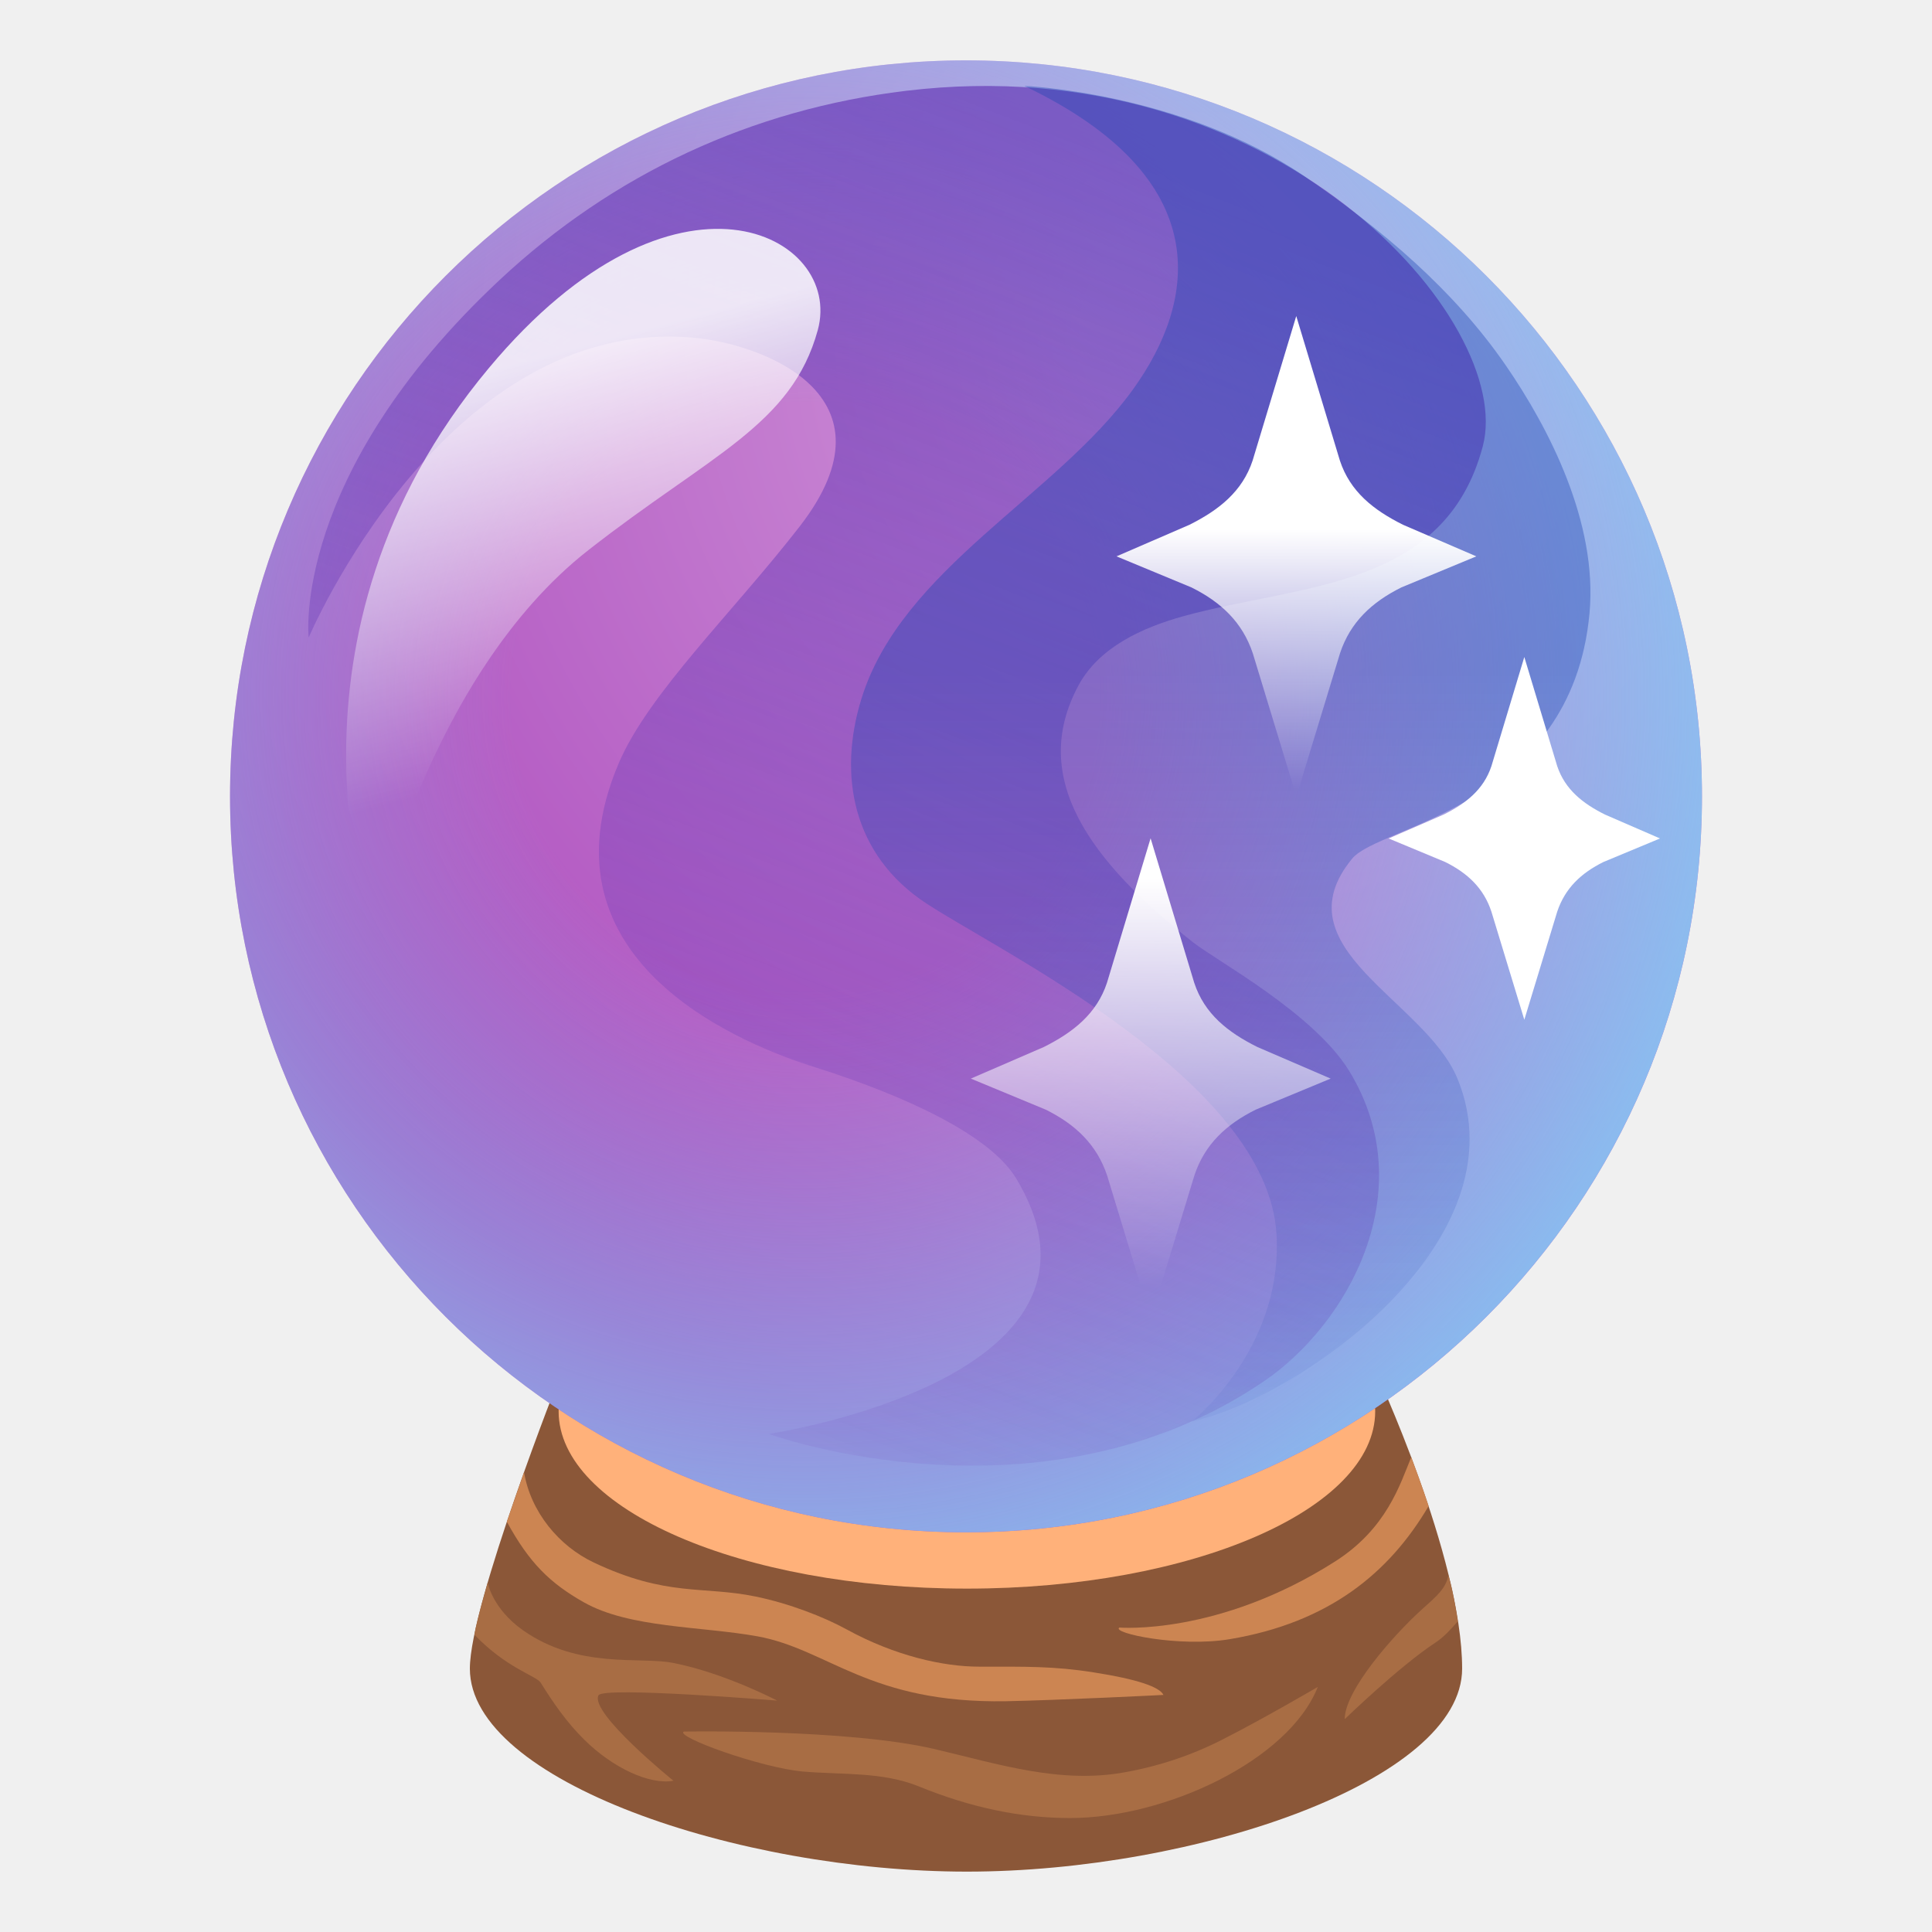
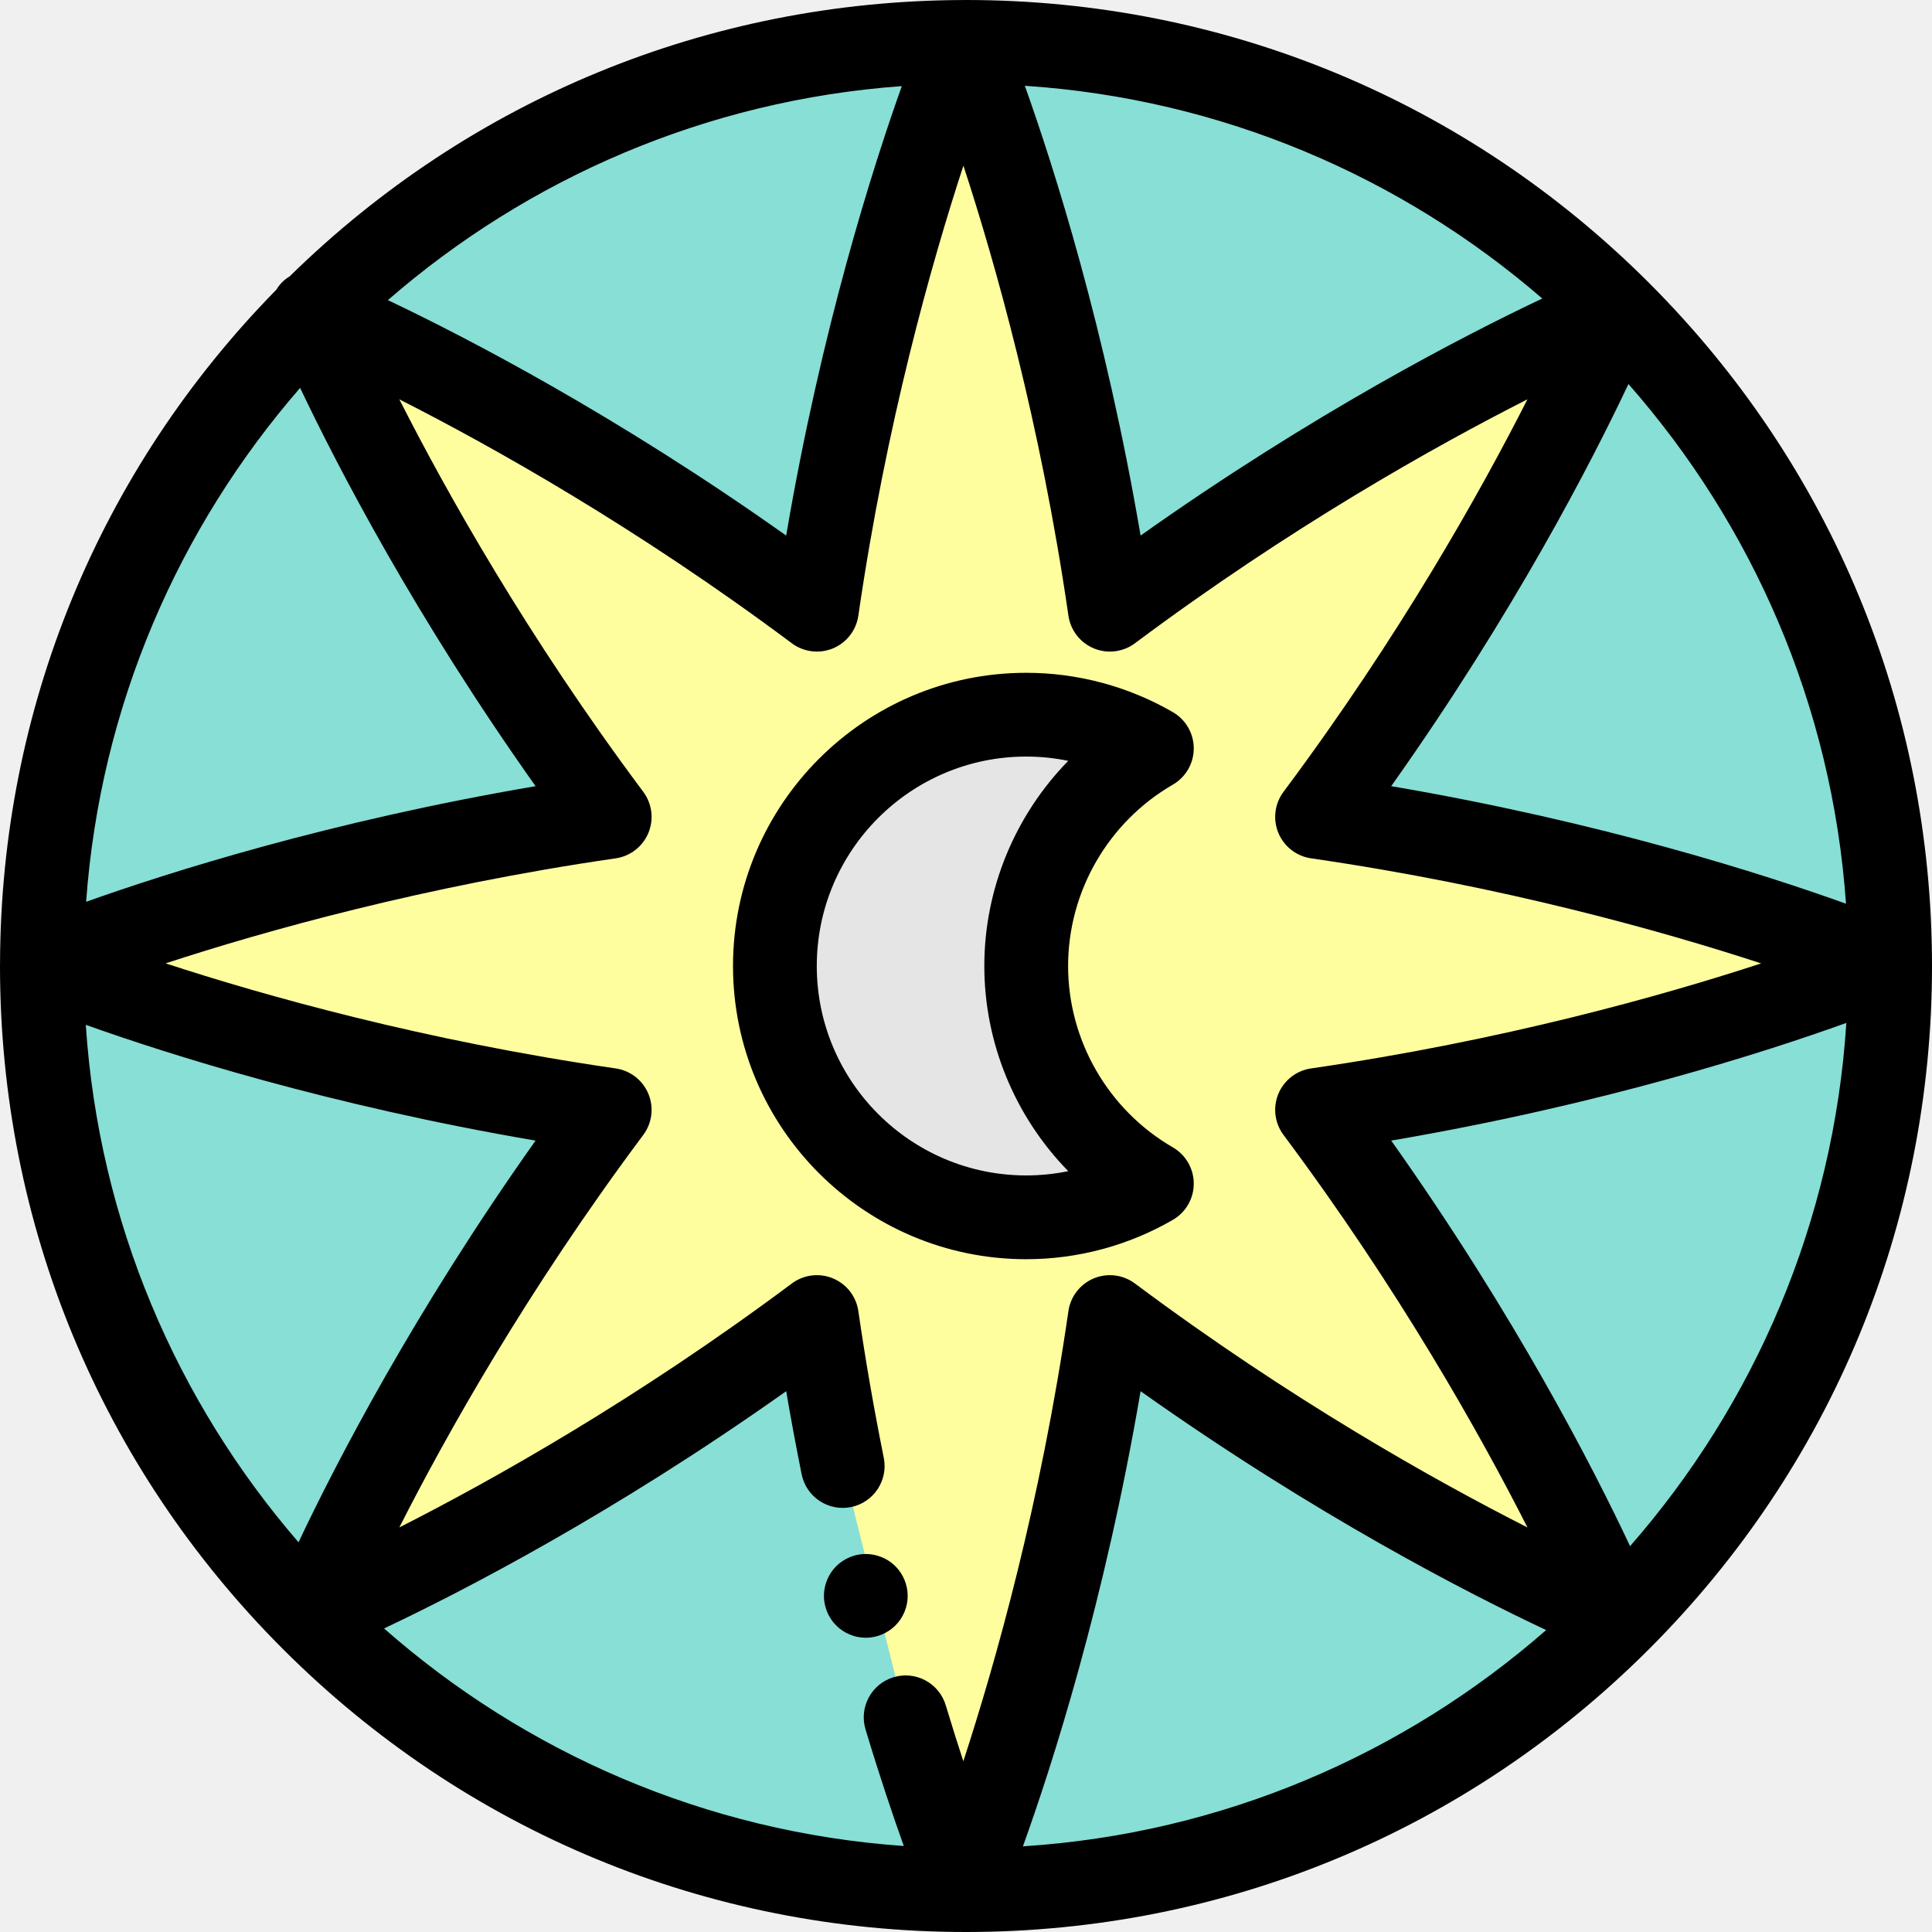
- <svg xmlns="http://www.w3.org/2000/svg" width="800px" height="800px" viewBox="0 0 128 128" aria-hidden="true" role="img" class="iconify iconify--noto" preserveAspectRatio="xMidYMid meet">
-   <path d="M31.13 110.55c0-4.3 6.01-19.49 6.01-19.49c5.79-1.79 47.6-.27 53.97-.27c0 0 5.76 12.33 5.76 19.76S79.19 124 64.06 124s-32.93-6.02-32.93-13.45z" fill="#8b5738">
- 
- </path>
-   <ellipse cx="64.06" cy="93.5" rx="27.05" ry="11.75" fill="#ffb17a">
- 
- </ellipse>
-   <g>
-     <path d="M38.67 106.15c3.02 1.72 7.8 1.59 11.51 2.26c4.72.86 7.39 4.46 16.49 4.3c3.25-.06 10.83-.43 10.41-.42c-.26-.53-1.74-1.04-4.62-1.49c-2.64-.42-4.54-.38-7.6-.38c-2.34 0-5.55-.7-8.79-2.48c-1.48-.81-3.78-1.71-6.03-2.17c-3.46-.71-5.87.04-10.7-2.25c-2.31-1.09-4.18-3.35-4.62-5.98l-1.14 3.28c1.5 2.75 2.87 4.07 5.09 5.33z" fill="#cc8552">
- 
- </path>
-     <path d="M88.44 103.46c-7.74 4.92-14.28 4.37-14.28 4.37c-.55.36 3.96 1.33 7.31.77c6.58-1.1 10.58-4.4 13.18-8.82c-.36-1.12-1.15-3.24-1.15-3.24c-.75 1.81-1.62 4.73-5.06 6.92z" fill="#cc8552">
- 
- </path>
-     <path d="M74.51 117.42c-4.28.78-8.38-.55-12.59-1.54c-5.77-1.35-16.61-1.16-16.61-1.16c-.65.32 5.11 2.41 7.91 2.65c2.55.22 5.25 0 7.67.99c3.41 1.39 6.71 2.09 10.01 2.09c6.27 0 14.46-3.78 16.41-8.69c0 0-3.58 2.1-6.36 3.51c-2.02 1.03-4.2 1.75-6.44 2.15z" fill="#a86d44">
- 
- </path>
-     <path d="M35.82 111.48c.85 1.36 1.72 2.62 2.86 3.75c1.93 1.92 4.37 3.03 5.94 2.75c0 0-5.56-4.49-4.97-5.66c.3-.6 11.84.35 11.84.35s-3.5-1.84-6.91-2.5c-2.21-.43-6.25.43-9.93-2.16c-2.03-1.43-2.34-3.15-2.34-3.15s-.73 2.49-.88 3.44c2.13 2.23 4.11 2.73 4.39 3.18z" fill="#a86d44">
- 
- </path>
-     <path d="M94.3 106.54c-2.02 1.81-5.21 5.47-5.21 7.36c0 0 3.58-3.47 5.99-5.06c.6-.39 1.03-.89 1.5-1.42c0 0-.24-1.79-.62-3.06c-.15.85-.76 1.38-1.66 2.18z" fill="#a86d44">
- 
- </path>
-   </g>
-   <g>
-     <radialGradient id="IconifyId17ecdb2904d178eab7492" cx="77.121" cy="66.694" r="76.184" gradientTransform="rotate(-3.714 -608.323 2.714)" gradientUnits="userSpaceOnUse">
-       <stop offset=".104" stop-color="#ce93d8">
- 
- </stop>
-       <stop offset="1" stop-color="#ab47bc">
- 
- </stop>
-     </radialGradient>
-     <circle cx="64" cy="52.76" r="48.76" fill="url(#IconifyId17ecdb2904d178eab7492)">
- 
- </circle>
-     <radialGradient id="IconifyId17ecdb2904d178eab7493" cx="53.349" cy="46.135" r="69.389" gradientUnits="userSpaceOnUse">
-       <stop offset=".28" stop-color="#81d4fa" stop-opacity="0">
- 
- </stop>
-       <stop offset=".964" stop-color="#81d4fa" stop-opacity=".9">
- 
- </stop>
-     </radialGradient>
-     <circle cx="64" cy="52.76" r="48.76" fill="url(#IconifyId17ecdb2904d178eab7493)">
- 
- </circle>
-     <linearGradient id="IconifyId17ecdb2904d178eab7494" gradientUnits="userSpaceOnUse" x1="74.69" y1="10.651" x2="35.942" y2="111.007">
-       <stop offset="0" stop-color="#673ab7">
- 
- </stop>
-       <stop offset=".937" stop-color="#673ab7" stop-opacity="0">
- 
- </stop>
-     </linearGradient>
-     <path d="M45.91 22.37c4.54.39 13.84 3.79 7.07 12.51C48.53 40.61 42.97 45.94 41 50.55c-5.69 13.33 8.57 18.77 13 20.16c3.84 1.21 11.24 3.91 13.32 7.36C75.35 91.37 50.93 95 50.93 95s17.97 6.55 32.77-3.46c5.6-3.79 10.53-12.61 5.71-20.55c-2.34-3.85-8.79-7.32-10.37-8.56c-6.76-5.34-10.93-10.86-7.57-17.05c1.36-2.5 4.2-3.8 6.95-4.56c7.7-2.13 17.31-1.75 19.82-11.26C100.41 21.36 84.57 3.04 60 6.02c-10.2 1.23-19.38 5.5-26.89 12.52c-13.86 12.97-12.66 23.7-12.66 23.7s9.03-21.3 25.46-19.87z" opacity=".7" fill="url(#IconifyId17ecdb2904d178eab7494)">
- 
- </path>
-     <linearGradient id="IconifyId17ecdb2904d178eab7495" gradientUnits="userSpaceOnUse" x1="80.878" y1="24.934" x2="80.878" y2="108.077">
-       <stop offset=".235" stop-color="#1d44b3">
- 
- </stop>
-       <stop offset=".884" stop-color="#2044b3" stop-opacity=".074">
- 
- </stop>
-       <stop offset=".936" stop-color="#2144b3" stop-opacity="0">
- 
- </stop>
-     </linearGradient>
-     <path d="M99.77 24.22c-3.48-5.06-8.29-9.08-13.36-12.55c-8.09-5.53-18.55-5.98-18.55-5.98c12.84 6.14 11.4 14.28 7.21 20.1c-5.1 7.09-15.33 11.88-18 20.51c-1.56 5.04-.6 10.34 4.31 13.56s22.58 11.77 23.19 21.89c.46 7.62-5.6 12.42-5.6 12.42c7.09-1.53 22.01-11.97 17.59-22.71c-2.14-5.2-11.87-8.65-6.97-14.58c1.82-2.21 14.53-3.39 15.72-16.25c.55-6.01-2.69-12.27-5.54-16.41z" opacity=".39" fill="url(#IconifyId17ecdb2904d178eab7495)">
- 
- </path>
-     <linearGradient id="IconifyId17ecdb2904d178eab7496" gradientUnits="userSpaceOnUse" x1="-2575.355" y1="437.519" x2="-2575.355" y2="471.206" gradientTransform="scale(-1 1) rotate(15.017 293.083 9871.848)">
-       <stop offset=".227" stop-color="#ffffff">
- 
- </stop>
-       <stop offset="1" stop-color="#ffffff" stop-opacity="0">
- 
- </stop>
-     </linearGradient>
-     <path d="M24.71 61.66s-7.3-19.36 7.69-37.29c12.35-14.78 23.5-8.8 21.78-2.5c-1.73 6.3-7.1 8.24-15.19 14.57C28.3 44.8 24.71 61.66 24.71 61.66z" opacity=".85" fill="url(#IconifyId17ecdb2904d178eab7496)">
- 
- </path>
-     <g>
-       <linearGradient id="IconifyId17ecdb2904d178eab7497" gradientUnits="userSpaceOnUse" x1="85.871" y1="28.96" x2="85.871" y2="52.387">
-         <stop offset=".261" stop-color="#ffffff">
- 
- </stop>
-         <stop offset="1" stop-color="#ffffff" stop-opacity="0">
- 
- </stop>
-       </linearGradient>
-       <path d="M92.96 34.77c-1.95-.97-3.51-2.19-4.19-4.26l-2.89-9.57l-2.89 9.57c-.68 2.06-2.25 3.29-4.19 4.26l-4.83 2.09l4.97 2.06c1.95.97 3.37 2.3 4.06 4.36l2.89 9.49l2.89-9.49c.68-2.06 2.11-3.39 4.06-4.36l4.97-2.06l-4.85-2.09z" fill="url(#IconifyId17ecdb2904d178eab7497)">
- 
- </path>
-       <linearGradient id="IconifyId17ecdb2904d178eab7498" gradientUnits="userSpaceOnUse" x1="76.221" y1="58.161" x2="76.221" y2="85.231">
-         <stop offset="0" stop-color="#ffffff">
- 
- </stop>
-         <stop offset="1" stop-color="#ffffff" stop-opacity="0">
- 
- </stop>
-       </linearGradient>
-       <path d="M83.31 69.37c-1.95-.97-3.51-2.19-4.19-4.26l-2.89-9.57l-2.89 9.57c-.68 2.06-2.25 3.29-4.19 4.26l-4.83 2.09l4.97 2.06c1.95.97 3.37 2.3 4.06 4.36l2.89 9.49l2.89-9.49c.68-2.06 2.11-3.39 4.06-4.36l4.97-2.06l-4.85-2.09z" fill="url(#IconifyId17ecdb2904d178eab7498)">
- 
- </path>
-       <path d="M106.34 53.97c-1.47-.73-2.65-1.66-3.17-3.21l-2.18-7.23l-2.18 7.23c-.52 1.56-1.7 2.48-3.17 3.21L92 55.55l3.75 1.56c1.47.73 2.55 1.73 3.06 3.29l2.18 7.16l2.18-7.16c.52-1.56 1.59-2.56 3.06-3.29l3.75-1.56l-3.64-1.58z" fill="#ffffff">
- 
- </path>
-     </g>
-   </g>
+ <svg xmlns="http://www.w3.org/2000/svg" height="800px" width="800px" version="1.1" id="Layer_1" viewBox="0 0 512 512" xml:space="preserve">
+   <circle style="fill:#87DFD6;" cx="255.994" cy="255.994" r="244.894" />
+   <path style="fill:#FFFE9F;" d="M499.512,255.306c0,0-62.126-26.012-150.478-38.824c53.415-71.533,78.951-133.856,78.951-133.856  s-62.322,25.536-133.856,78.951C281.319,73.226,255.306,11.1,255.306,11.1s-26.012,62.126-38.824,150.477  C144.95,108.162,82.627,82.627,82.627,82.627s25.536,62.322,78.951,133.856C73.226,229.294,11.1,255.306,11.1,255.306  s62.126,26.012,150.477,38.824c-53.414,71.533-78.951,133.856-78.951,133.856s62.322-25.536,133.856-78.951  c2.008,13.849,4.34,27.052,6.847,39.474l16.675,66.602c8.423,27.973,15.302,44.401,15.302,44.401s26.012-62.126,38.824-150.478  c71.533,53.415,133.856,78.951,133.856,78.951s-25.536-62.322-78.951-133.856C437.386,281.319,499.512,255.306,499.512,255.306z" />
+   <path style="fill:#E5E5E5;" d="M271.957,256c0-24.648,13.399-46.152,33.301-57.669c-9.798-5.67-21.166-8.932-33.301-8.932  c-36.783,0-66.602,29.819-66.602,66.602s29.819,66.602,66.602,66.602c12.135,0,23.503-3.261,33.301-8.932  C285.356,302.152,271.957,280.648,271.957,256z" />
+   <path d="M227.278,412.042c-0.71,0.133-1.41,0.355-2.076,0.633c-0.677,0.278-1.321,0.622-1.92,1.021  c-0.611,0.4-1.177,0.866-1.687,1.376s-0.977,1.077-1.376,1.687c-0.4,0.599-0.744,1.243-1.021,1.92  c-0.278,0.666-0.488,1.365-0.633,2.076c-0.144,0.71-0.222,1.443-0.222,2.165c0,0.721,0.078,1.454,0.222,2.165  c0.144,0.71,0.355,1.41,0.633,2.076c0.277,0.677,0.622,1.321,1.021,1.92c0.4,0.611,0.866,1.177,1.376,1.687s1.077,0.977,1.687,1.376  c0.599,0.4,1.243,0.744,1.92,1.021c0.666,0.277,1.365,0.5,2.076,0.633c0.71,0.144,1.443,0.222,2.165,0.222  c2.93,0,5.783-1.188,7.848-3.252c0.511-0.511,0.977-1.077,1.388-1.687c0.4-0.599,0.744-1.243,1.021-1.92  c0.278-0.666,0.488-1.365,0.633-2.076c0.144-0.71,0.211-1.443,0.211-2.165c0-2.919-1.177-5.783-3.252-7.848  C234.715,412.497,230.886,411.309,227.278,412.042z" />
+   <path d="M437.02,74.981C388.667,26.628,324.38,0,256,0c-0.2,0-0.397,0.007-0.596,0.008C255.371,0.007,255.34,0,255.306,0  c-0.046,0-0.09,0.01-0.135,0.01C187.94,0.222,124.725,26.188,76.779,73.225c-0.712,0.442-1.393,0.942-2.001,1.552  c-0.608,0.608-1.109,1.29-1.551,2C26.188,124.724,0.222,187.94,0.01,255.171c0,0.046-0.01,0.09-0.01,0.135  c0,0.033,0.007,0.064,0.008,0.098C0.008,255.603,0,255.801,0,256c0,68.38,26.628,132.667,74.98,181.019  C123.333,485.37,187.62,512,256,512s132.667-26.628,181.02-74.981C485.372,388.667,512,324.38,512,256  S485.372,123.333,437.02,74.981z M431.985,409.745c-9.617-20.462-30.381-61.036-63.303-107.477  c55.992-9.54,99.296-23.506,120.617-31.185C485.913,323.987,464.864,372.159,431.985,409.745z M22.733,271.593  c21.788,7.775,64.422,21.344,119.197,30.677c-32.377,45.675-52.997,85.677-62.819,106.45  C46.852,371.405,26.189,323.813,22.733,271.593z M79.538,102.793c9.985,21.015,30.478,60.529,62.392,105.551  c-54.7,9.32-97.292,22.864-119.107,30.645C26.573,187.095,47.328,139.842,79.538,102.793z M234.21,386.314  c-2.61-12.935-4.879-26.013-6.742-38.872c-0.562-3.874-3.121-7.164-6.738-8.663s-7.754-0.98-10.889,1.361  c-41.166,30.74-79.499,52.208-104.016,64.646c12.439-24.517,33.906-62.849,64.646-104.015c2.341-3.136,2.858-7.273,1.361-10.889  c-1.497-3.615-4.789-6.175-8.663-6.738c-50.855-7.375-93.149-19.302-119.278-27.844c26.097-8.534,68.343-20.447,119.278-27.833  c3.873-0.562,7.165-3.121,8.663-6.738c1.497-3.616,0.98-7.754-1.361-10.889c-30.74-41.166-52.208-79.499-64.646-104.015  c24.517,12.439,62.849,33.907,104.016,64.646c3.136,2.341,7.274,2.858,10.889,1.361c3.616-1.497,6.176-4.789,6.738-8.663  c7.375-50.856,19.302-93.149,27.844-119.278c8.534,26.097,20.447,68.343,27.833,119.278c0.562,3.874,3.121,7.164,6.738,8.663  c3.615,1.497,7.754,0.98,10.889-1.361c41.166-30.74,79.499-52.208,104.016-64.646c-12.439,24.517-33.906,62.849-64.646,104.015  c-2.341,3.136-2.858,7.273-1.361,10.889c1.497,3.615,4.789,6.175,8.663,6.738c50.855,7.375,93.149,19.302,119.278,27.844  c-26.097,8.534-68.343,20.447-119.278,27.833c-3.873,0.562-7.165,3.121-8.663,6.738c-1.497,3.616-0.98,7.754,1.361,10.889  c30.74,41.166,52.208,79.499,64.646,104.015c-24.517-12.439-62.849-33.907-104.016-64.646c-3.136-2.342-7.275-2.859-10.889-1.361  c-3.616,1.497-6.176,4.789-6.738,8.663c-7.377,50.871-19.31,93.176-27.852,119.303c-1.47-4.487-3.037-9.445-4.661-14.837  c-1.768-5.87-7.96-9.195-13.83-7.427c-5.87,1.768-9.195,7.96-7.427,13.83c3.87,12.847,7.407,23.276,10.142,30.899  c-52.581-3.681-100.417-24.821-137.744-57.653c20.74-9.798,60.811-30.438,106.575-62.877c1.253,7.345,2.624,14.708,4.099,22.024  c1.212,6.01,7.065,9.9,13.076,8.686C231.533,398.178,235.422,392.324,234.21,386.314z M102.793,79.538  c37.049-32.21,84.303-52.965,136.196-56.715c-7.78,21.814-21.325,64.407-30.645,119.107  C163.321,110.015,123.808,89.523,102.793,79.538z M271.593,22.733c52.221,3.456,99.813,24.12,137.126,56.379  c-20.773,9.82-60.774,30.441-106.45,62.819C292.936,87.154,279.367,44.52,271.593,22.733z M302.268,368.682  c46.441,32.92,87.016,53.685,107.477,63.303c-37.587,32.879-85.76,53.928-138.662,57.315  C278.762,467.98,292.729,424.674,302.268,368.682z M368.682,208.344c32.439-45.763,53.077-85.832,62.875-106.571  c32.827,37.321,53.967,85.151,57.651,137.723C467.856,231.81,424.594,217.871,368.682,208.344z" />
+   <path d="M310.818,323.277c3.429-1.985,5.54-5.646,5.54-9.607c0-3.962-2.111-7.623-5.54-9.607  c-17.123-9.909-27.761-28.326-27.761-48.062s10.637-38.153,27.761-48.062c3.429-1.985,5.54-5.646,5.54-9.607  s-2.111-7.623-5.54-9.607c-11.785-6.82-25.223-10.425-38.861-10.425c-42.845,0-77.702,34.857-77.702,77.702  s34.857,77.702,77.702,77.702C285.594,333.702,299.032,330.097,310.818,323.277z M216.455,256c0-30.603,24.898-55.501,55.501-55.501  c3.754,0,7.488,0.382,11.14,1.131c-14.035,14.356-22.241,33.851-22.241,54.37s8.205,40.014,22.241,54.37  c-3.652,0.749-7.385,1.131-11.14,1.131C241.353,311.501,216.455,286.603,216.455,256z" />
</svg>
